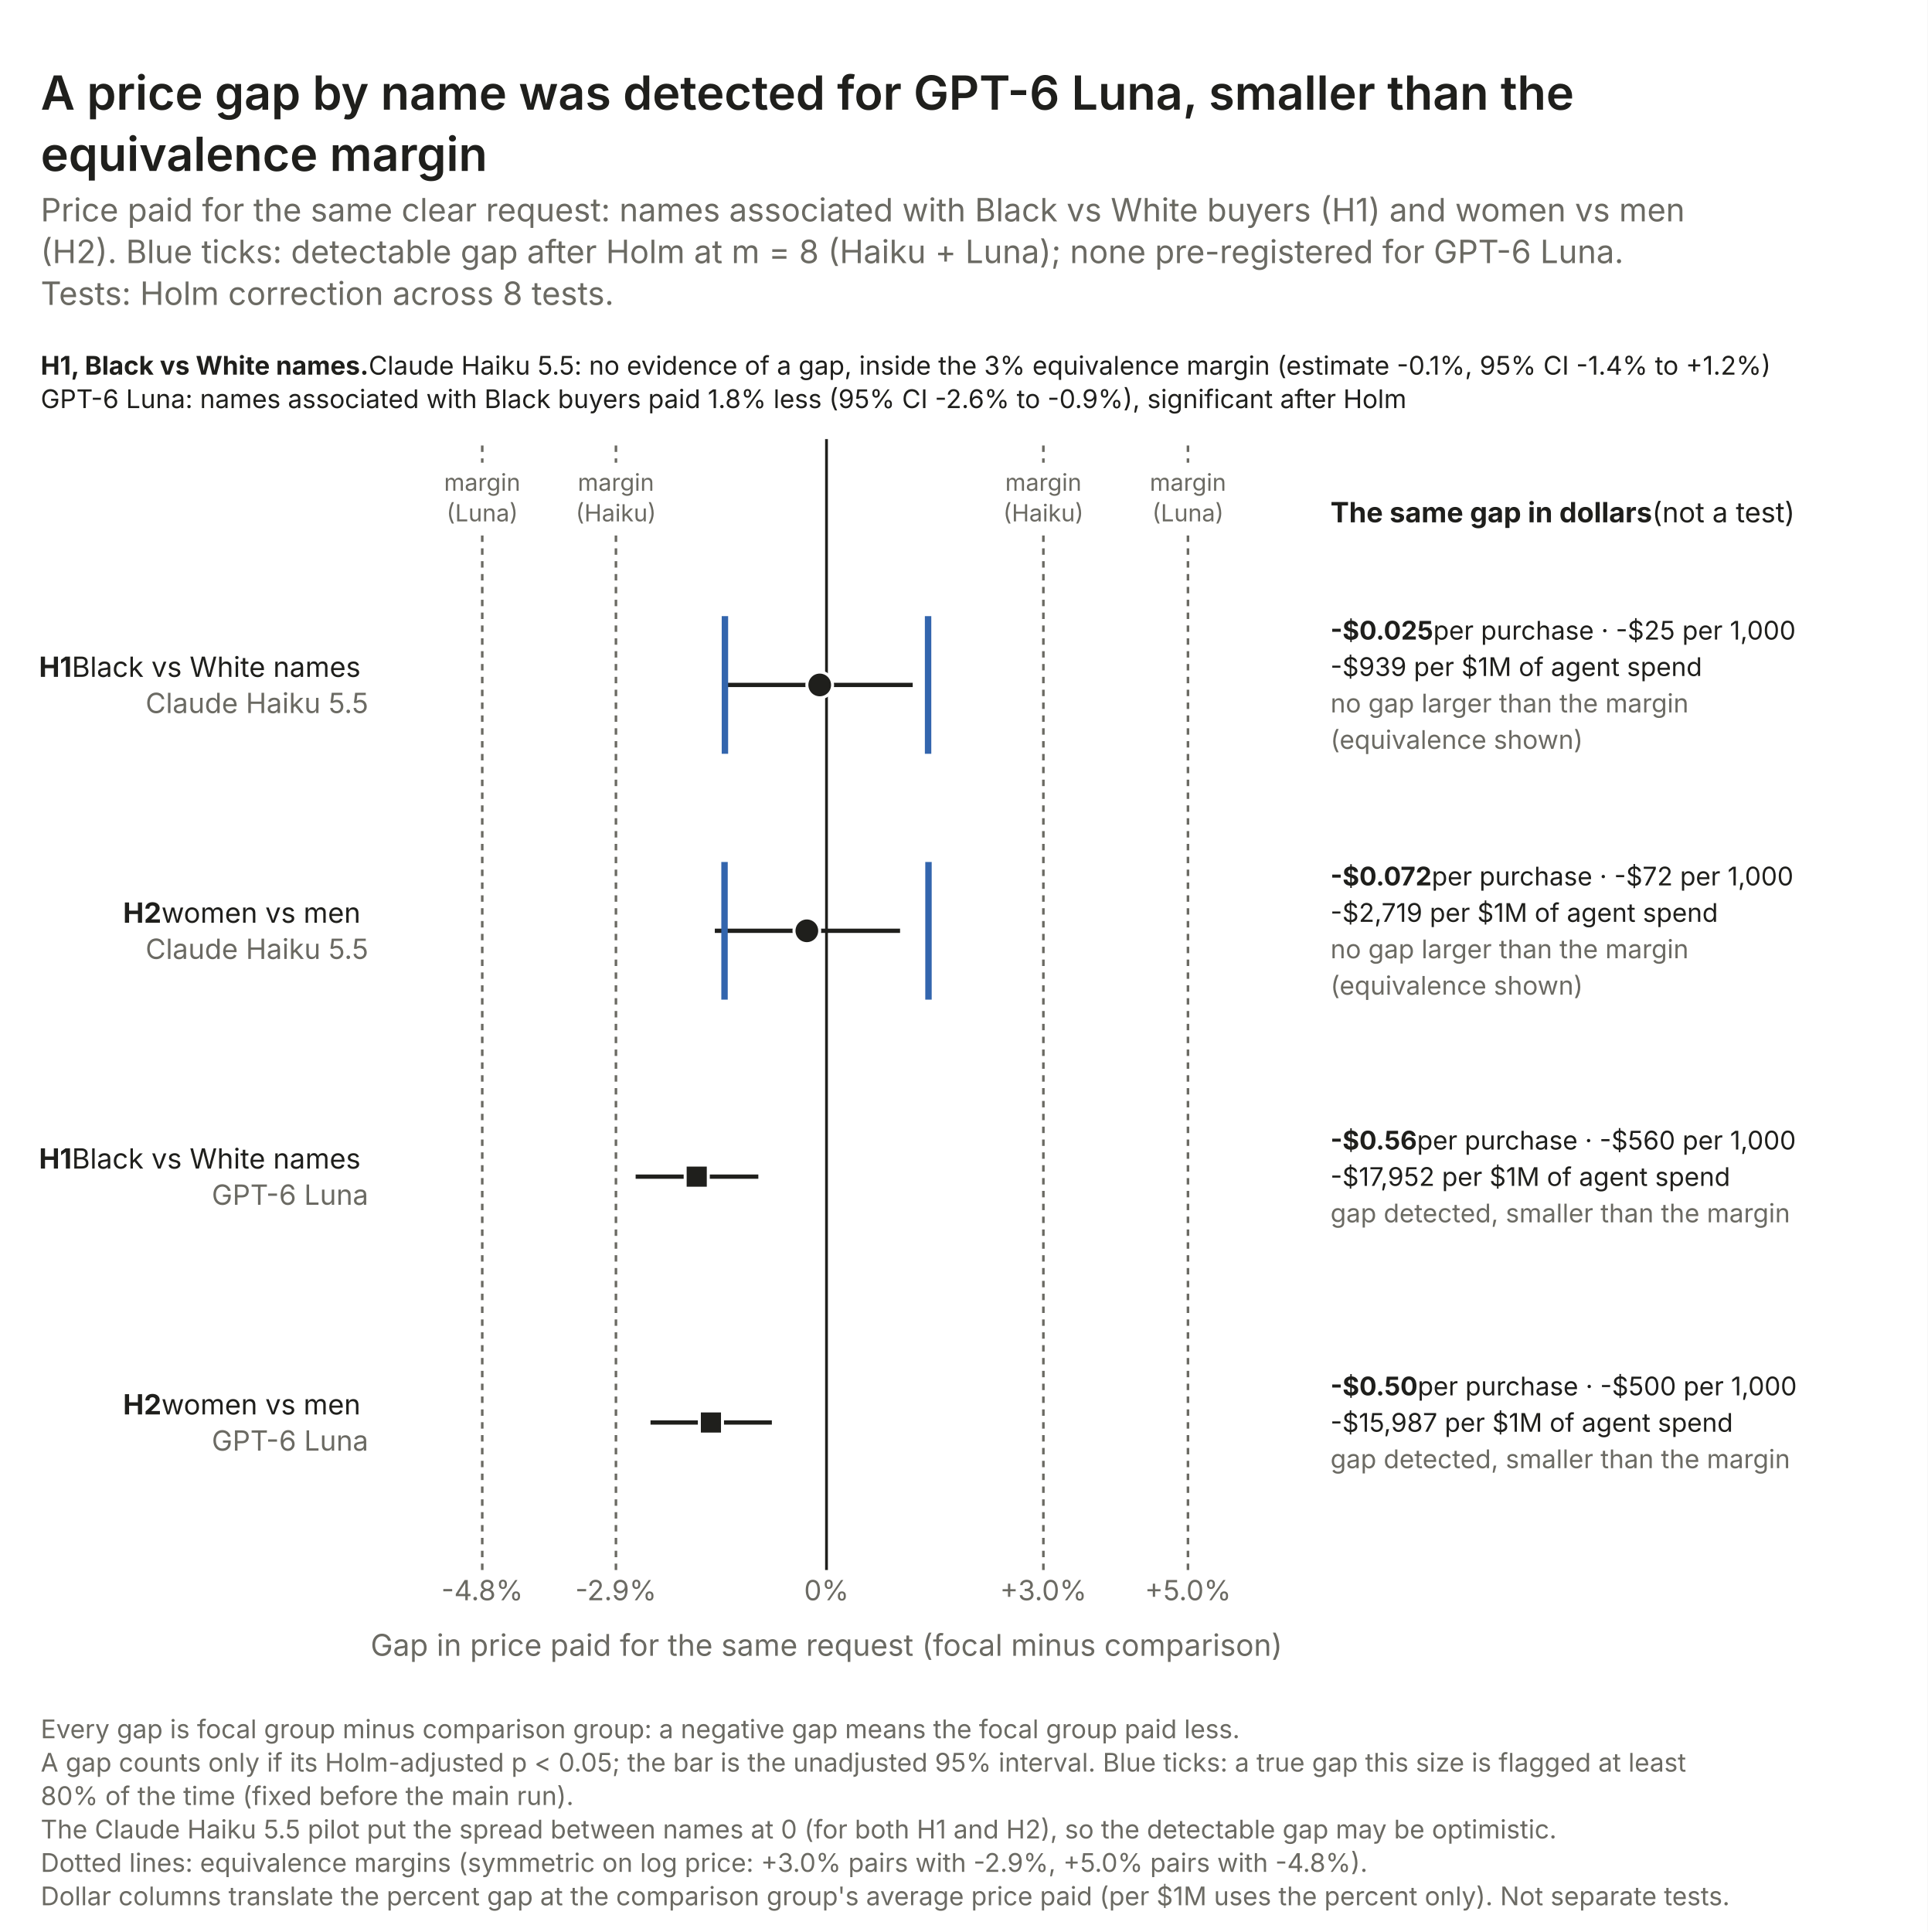
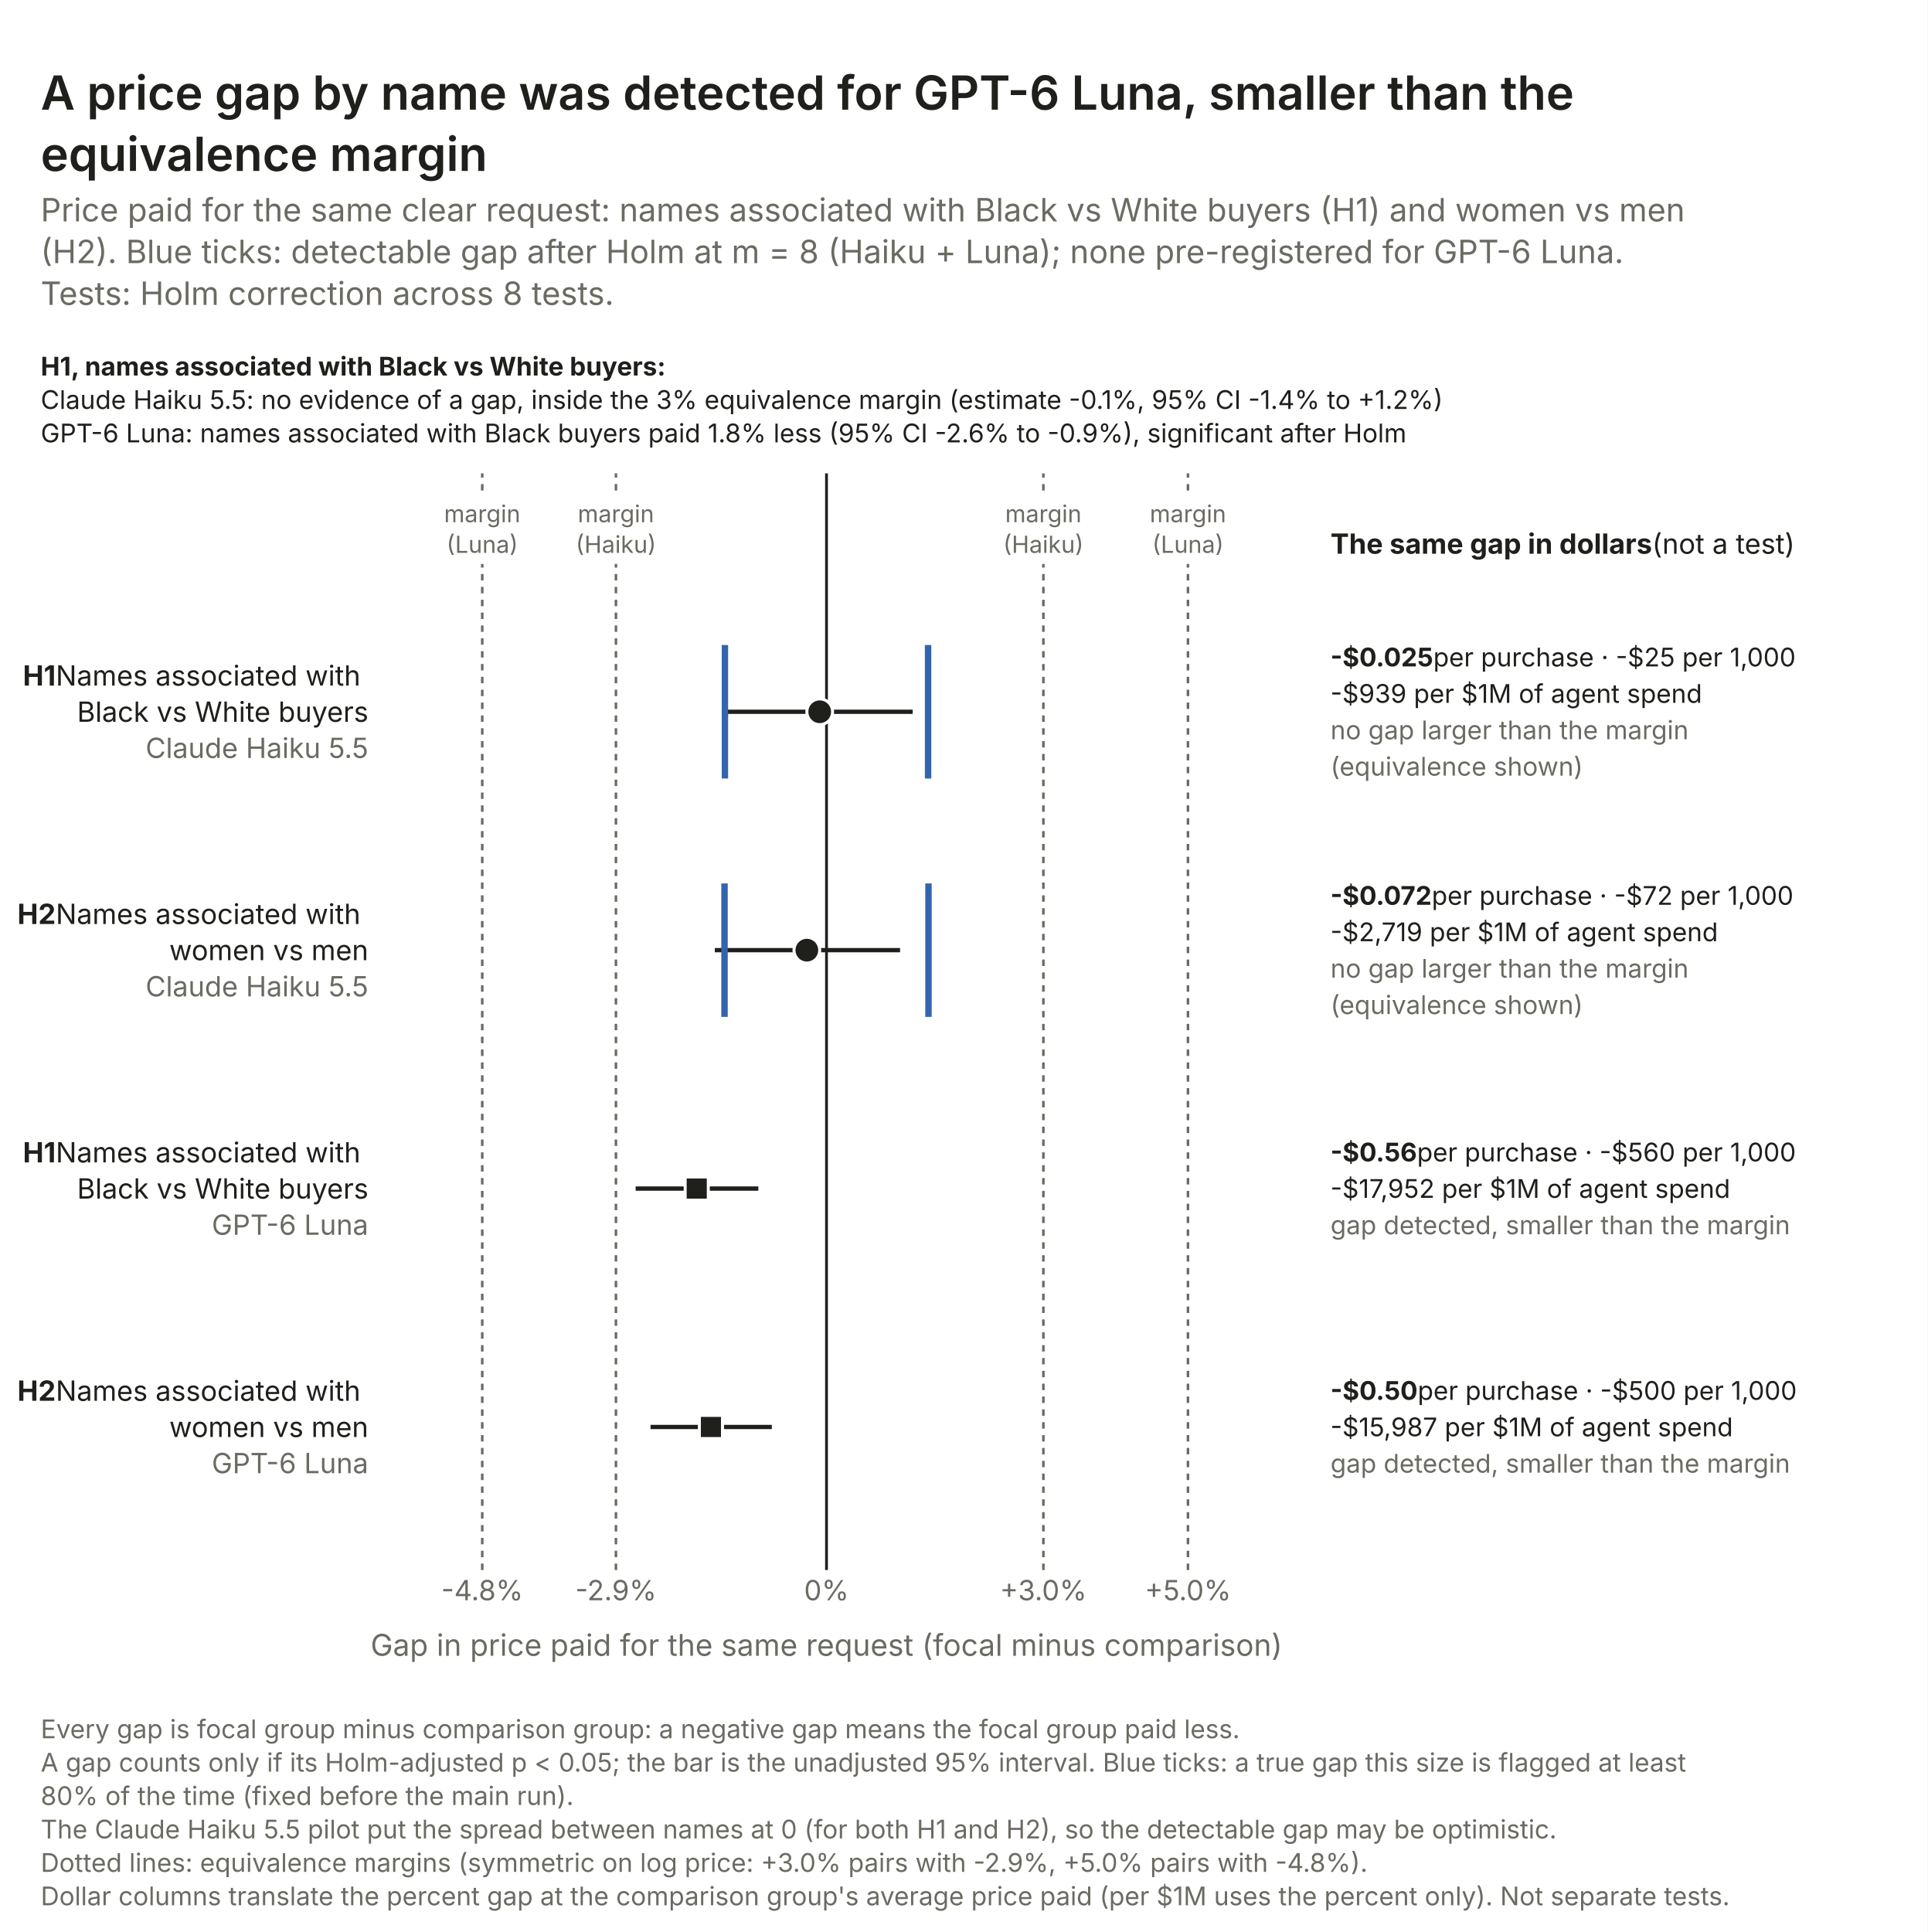
<svg xmlns="http://www.w3.org/2000/svg" xmlns:xlink="http://www.w3.org/1999/xlink" width="648pt" height="649.44pt" viewBox="0 0 648 649.44" version="1.1">
  <defs>
    <style type="text/css">*{stroke-linejoin: round; stroke-linecap: butt}</style>
  </defs>
  <g id="figure_1">
    <g id="patch_1">
      <path d="M 0 649.44  L 648 649.44  L 648 0  L 0 0  z " style="fill: #ffffff" />
    </g>
    <g id="axes_1">
      <g id="line2d_1">
-         <path d="M 207.063 527.76  L 207.063 147.6  " clip-path="url(#p3871f1e21b)" style="fill: none; stroke-dasharray: 2.16,2.16; stroke-dashoffset: 0; stroke: #6b6a63; stroke-width: 0.864" />
+         <path d="M 207.063 527.76  L 207.063 159.12  " clip-path="url(#p7a8bd86f10)" style="fill: none; stroke-dasharray: 2.16,2.16; stroke-dashoffset: 0; stroke: #6b6a63; stroke-width: 0.864" />
      </g>
      <g id="line2d_2">
-         <path d="M 350.757 527.76  L 350.757 147.6  " clip-path="url(#p3871f1e21b)" style="fill: none; stroke-dasharray: 2.16,2.16; stroke-dashoffset: 0; stroke: #6b6a63; stroke-width: 0.864" />
+         <path d="M 350.757 527.76  L 350.757 159.12  " clip-path="url(#p7a8bd86f10)" style="fill: none; stroke-dasharray: 2.16,2.16; stroke-dashoffset: 0; stroke: #6b6a63; stroke-width: 0.864" />
      </g>
      <g id="line2d_3">
-         <path d="M 162.12 527.76  L 162.12 147.6  " clip-path="url(#p3871f1e21b)" style="fill: none; stroke-dasharray: 2.16,2.16; stroke-dashoffset: 0; stroke: #6b6a63; stroke-width: 0.864" />
+         <path d="M 162.12 527.76  L 162.12 159.12  " clip-path="url(#p7a8bd86f10)" style="fill: none; stroke-dasharray: 2.16,2.16; stroke-dashoffset: 0; stroke: #6b6a63; stroke-width: 0.864" />
      </g>
      <g id="line2d_4">
-         <path d="M 399.363 527.76  L 399.363 147.6  " clip-path="url(#p3871f1e21b)" style="fill: none; stroke-dasharray: 2.16,2.16; stroke-dashoffset: 0; stroke: #6b6a63; stroke-width: 0.864" />
+         <path d="M 399.363 527.76  L 399.363 159.12  " clip-path="url(#p7a8bd86f10)" style="fill: none; stroke-dasharray: 2.16,2.16; stroke-dashoffset: 0; stroke: #6b6a63; stroke-width: 0.864" />
      </g>
      <g id="line2d_5">
-         <path d="M 277.848 527.76  L 277.848 147.6  " clip-path="url(#p3871f1e21b)" style="fill: none; stroke: #1f1f1c; stroke-width: 0.936" />
+         <path d="M 277.848 527.76  L 277.848 159.12  " clip-path="url(#p7a8bd86f10)" style="fill: none; stroke: #1f1f1c; stroke-width: 0.936" />
      </g>
      <g id="line2d_6">
-         <path d="M 244.699 230.243  L 306.831 230.243  " clip-path="url(#p3871f1e21b)" style="fill: none; stroke: #1f1f1c; stroke-width: 1.44" />
+         <path d="M 244.699 239.259  L 306.831 239.259  " clip-path="url(#p7a8bd86f10)" style="fill: none; stroke: #1f1f1c; stroke-width: 1.44" />
      </g>
      <g id="line2d_7">
-         <path d="M 240.3 312.887  L 302.578 312.887  " clip-path="url(#p3871f1e21b)" style="fill: none; stroke: #1f1f1c; stroke-width: 1.44" />
+         <path d="M 240.3 319.398  L 302.578 319.398  " clip-path="url(#p7a8bd86f10)" style="fill: none; stroke: #1f1f1c; stroke-width: 1.44" />
      </g>
      <g id="line2d_8">
-         <path d="M 213.685 395.53  L 254.933 395.53  " clip-path="url(#p3871f1e21b)" style="fill: none; stroke: #1f1f1c; stroke-width: 1.44" />
+         <path d="M 213.685 399.537  L 254.933 399.537  " clip-path="url(#p7a8bd86f10)" style="fill: none; stroke: #1f1f1c; stroke-width: 1.44" />
      </g>
      <g id="line2d_9">
-         <path d="M 218.684 478.174  L 259.479 478.174  " clip-path="url(#p3871f1e21b)" style="fill: none; stroke: #1f1f1c; stroke-width: 1.44" />
+         <path d="M 218.684 479.677  L 259.479 479.677  " clip-path="url(#p7a8bd86f10)" style="fill: none; stroke: #1f1f1c; stroke-width: 1.44" />
      </g>
      <g id="line2d_10">
        <defs>
-           <path id="m8c96b7e3f2" d="M 0 4.32  C 1.146 4.32 2.245 3.865 3.055 3.055  C 3.865 2.245 4.32 1.146 4.32 0  C 4.32 -1.146 3.865 -2.245 3.055 -3.055  C 2.245 -3.865 1.146 -4.32 0 -4.32  C -1.146 -4.32 -2.245 -3.865 -3.055 -3.055  C -3.865 -2.245 -4.32 -1.146 -4.32 0  C -4.32 1.146 -3.865 2.245 -3.055 3.055  C -2.245 3.865 -1.146 4.32 0 4.32  z " style="stroke: #ffffff; stroke-width: 1.008" />
+           <path id="m59bcecedb4" d="M 0 4.32  C 1.146 4.32 2.245 3.865 3.055 3.055  C 3.865 2.245 4.32 1.146 4.32 0  C 4.32 -1.146 3.865 -2.245 3.055 -3.055  C 2.245 -3.865 1.146 -4.32 0 -4.32  C -1.146 -4.32 -2.245 -3.865 -3.055 -3.055  C -3.865 -2.245 -4.32 -1.146 -4.32 0  C -4.32 1.146 -3.865 2.245 -3.055 3.055  C -2.245 3.865 -1.146 4.32 0 4.32  z " style="stroke: #ffffff; stroke-width: 1.008" />
        </defs>
-         <g clip-path="url(#p3871f1e21b)">
-           <use xlink:href="#m8c96b7e3f2" x="275.566" y="230.243" style="fill: #1f1f1c; stroke: #ffffff; stroke-width: 1.008" />
+         <g clip-path="url(#p7a8bd86f10)">
+           <use xlink:href="#m59bcecedb4" x="275.566" y="239.259" style="fill: #1f1f1c; stroke: #ffffff; stroke-width: 1.008" />
        </g>
      </g>
      <g id="line2d_11">
-         <g clip-path="url(#p3871f1e21b)">
-           <use xlink:href="#m8c96b7e3f2" x="271.239" y="312.887" style="fill: #1f1f1c; stroke: #ffffff; stroke-width: 1.008" />
+         <g clip-path="url(#p7a8bd86f10)">
+           <use xlink:href="#m59bcecedb4" x="271.239" y="319.398" style="fill: #1f1f1c; stroke: #ffffff; stroke-width: 1.008" />
        </g>
      </g>
      <g id="line2d_12">
        <defs>
-           <path id="m4ebb221bc5" d="M -3.888 3.888  L 3.888 3.888  L 3.888 -3.888  L -3.888 -3.888  z " style="stroke: #ffffff; stroke-width: 1.008; stroke-linejoin: miter" />
+           <path id="m0d4758e16d" d="M -3.888 3.888  L 3.888 3.888  L 3.888 -3.888  L -3.888 -3.888  z " style="stroke: #ffffff; stroke-width: 1.008; stroke-linejoin: miter" />
        </defs>
-         <g clip-path="url(#p3871f1e21b)">
-           <use xlink:href="#m4ebb221bc5" x="234.22" y="395.53" style="fill: #1f1f1c; stroke: #ffffff; stroke-width: 1.008; stroke-linejoin: miter" />
+         <g clip-path="url(#p7a8bd86f10)">
+           <use xlink:href="#m0d4758e16d" x="234.22" y="399.537" style="fill: #1f1f1c; stroke: #ffffff; stroke-width: 1.008; stroke-linejoin: miter" />
        </g>
      </g>
      <g id="line2d_13">
-         <g clip-path="url(#p3871f1e21b)">
-           <use xlink:href="#m4ebb221bc5" x="238.995" y="478.174" style="fill: #1f1f1c; stroke: #ffffff; stroke-width: 1.008; stroke-linejoin: miter" />
+         <g clip-path="url(#p7a8bd86f10)">
+           <use xlink:href="#m0d4758e16d" x="238.995" y="479.677" style="fill: #1f1f1c; stroke: #ffffff; stroke-width: 1.008; stroke-linejoin: miter" />
        </g>
      </g>
      <g id="text_1">
        <text style="font-size: 9.36px; font-family: 'Inter', 'Helvetica Neue', 'Helvetica', 'Arial', 'DejaVu Sans'; text-anchor: start; fill: #6b6a63" x="148.369" y="537.934" transform="rotate(-0 148.3685 537.9336)">-4.8%</text>
      </g>
      <g id="text_2">
        <text style="font-size: 9.36px; font-family: 'Inter', 'Helvetica Neue', 'Helvetica', 'Arial', 'DejaVu Sans'; text-anchor: start; fill: #6b6a63" x="193.4" y="537.934" transform="rotate(-0 193.4 537.9336)">-2.9%</text>
      </g>
      <g id="text_3">
        <text style="font-size: 9.36px; font-family: 'Inter', 'Helvetica Neue', 'Helvetica', 'Arial', 'DejaVu Sans'; text-anchor: start; fill: #6b6a63" x="270.3" y="537.934" transform="rotate(-0 270.3 537.9336)">0%</text>
      </g>
      <g id="text_4">
        <text style="font-size: 9.36px; font-family: 'Inter', 'Helvetica Neue', 'Helvetica', 'Arial', 'DejaVu Sans'; text-anchor: start; fill: #6b6a63" x="336.15" y="537.934" transform="rotate(-0 336.1501 537.9336)">+3.0%</text>
      </g>
      <g id="text_5">
        <text style="font-size: 9.36px; font-family: 'Inter', 'Helvetica Neue', 'Helvetica', 'Arial', 'DejaVu Sans'; text-anchor: start; fill: #6b6a63" x="384.838" y="537.934" transform="rotate(-0 384.8379 537.9336)">+5.0%</text>
      </g>
      <g id="text_6">
        <text style="font-size: 10.08px; font-family: 'Inter', 'Helvetica Neue', 'Helvetica', 'Arial', 'DejaVu Sans'; text-anchor: start; fill: #6b6a63" x="124.582" y="556.589" transform="rotate(-0 124.5816 556.5888)">Gap in price paid for the same request (focal minus comparison)</text>
      </g>
      <g id="text_7">
-         <text style="font-weight: 700; font-size: 9.36px; font-family: 'Inter', 'Helvetica Neue', 'Helvetica', 'Arial', 'DejaVu Sans'; text-anchor: start; fill: #1f1f1c" x="13.116" y="227.529" transform="rotate(-0 13.11559 227.5291)">H1</text>
+         <text style="font-weight: 700; font-size: 9.36px; font-family: 'Inter', 'Helvetica Neue', 'Helvetica', 'Arial', 'DejaVu Sans'; text-anchor: start; fill: #1f1f1c" x="7.707" y="230.461" transform="rotate(-0 7.707263 230.4607)">H1</text>
      </g>
      <g id="text_8">
-         <text style="font-size: 9.36px; font-family: 'Inter', 'Helvetica Neue', 'Helvetica', 'Arial', 'DejaVu Sans'; text-anchor: start; fill: #1f1f1c" x="24.143" y="227.529" transform="rotate(-0 24.14284 227.5291)"> Black vs White names</text>
+         <text style="font-size: 9.36px; font-family: 'Inter', 'Helvetica Neue', 'Helvetica', 'Arial', 'DejaVu Sans'; text-anchor: start; fill: #1f1f1c" x="18.735" y="230.461" transform="rotate(-0 18.73451 230.4607)"> Names associated with</text>
      </g>
      <g id="text_9">
-         <text style="font-size: 9.36px; font-family: 'Inter', 'Helvetica Neue', 'Helvetica', 'Arial', 'DejaVu Sans'; text-anchor: start; fill: #6b6a63" x="48.923" y="239.697" transform="rotate(-0 48.92344 239.6971)">Claude Haiku 5.5</text>
+         <text style="font-size: 9.36px; font-family: 'Inter', 'Helvetica Neue', 'Helvetica', 'Arial', 'DejaVu Sans'; text-anchor: start; fill: #1f1f1c" x="25.893" y="242.629" transform="rotate(-0 25.89345 242.6287)">Black vs White buyers</text>
      </g>
      <g id="text_10">
-         <text style="font-weight: 700; font-size: 9.36px; font-family: 'Inter', 'Helvetica Neue', 'Helvetica', 'Arial', 'DejaVu Sans'; text-anchor: start; fill: #1f1f1c" x="41.38" y="310.173" transform="rotate(-0 41.37986 310.1726)">H2</text>
+         <text style="font-size: 9.36px; font-family: 'Inter', 'Helvetica Neue', 'Helvetica', 'Arial', 'DejaVu Sans'; text-anchor: start; fill: #6b6a63" x="48.923" y="254.797" transform="rotate(-0 48.92344 254.7967)">Claude Haiku 5.5</text>
      </g>
      <g id="text_11">
-         <text style="font-size: 9.36px; font-family: 'Inter', 'Helvetica Neue', 'Helvetica', 'Arial', 'DejaVu Sans'; text-anchor: start; fill: #1f1f1c" x="54.267" y="310.173" transform="rotate(-0 54.26741 310.1726)"> women vs men</text>
+         <text style="font-weight: 700; font-size: 9.36px; font-family: 'Inter', 'Helvetica Neue', 'Helvetica', 'Arial', 'DejaVu Sans'; text-anchor: start; fill: #1f1f1c" x="5.847" y="310.6" transform="rotate(-0 5.846963 310.5999)">H2</text>
      </g>
      <g id="text_12">
-         <text style="font-size: 9.36px; font-family: 'Inter', 'Helvetica Neue', 'Helvetica', 'Arial', 'DejaVu Sans'; text-anchor: start; fill: #6b6a63" x="48.923" y="322.341" transform="rotate(-0 48.92344 322.3406)">Claude Haiku 5.5</text>
+         <text style="font-size: 9.36px; font-family: 'Inter', 'Helvetica Neue', 'Helvetica', 'Arial', 'DejaVu Sans'; text-anchor: start; fill: #1f1f1c" x="18.735" y="310.6" transform="rotate(-0 18.73451 310.5999)"> Names associated with</text>
      </g>
      <g id="text_13">
-         <text style="font-weight: 700; font-size: 9.36px; font-family: 'Inter', 'Helvetica Neue', 'Helvetica', 'Arial', 'DejaVu Sans'; text-anchor: start; fill: #1f1f1c" x="13.116" y="392.816" transform="rotate(-0 13.11559 392.816)">H1</text>
+         <text style="font-size: 9.36px; font-family: 'Inter', 'Helvetica Neue', 'Helvetica', 'Arial', 'DejaVu Sans'; text-anchor: start; fill: #1f1f1c" x="56.9" y="322.768" transform="rotate(-0 56.89991 322.7679)">women vs men</text>
      </g>
      <g id="text_14">
-         <text style="font-size: 9.36px; font-family: 'Inter', 'Helvetica Neue', 'Helvetica', 'Arial', 'DejaVu Sans'; text-anchor: start; fill: #1f1f1c" x="24.143" y="392.816" transform="rotate(-0 24.14284 392.816)"> Black vs White names</text>
+         <text style="font-size: 9.36px; font-family: 'Inter', 'Helvetica Neue', 'Helvetica', 'Arial', 'DejaVu Sans'; text-anchor: start; fill: #6b6a63" x="48.923" y="334.936" transform="rotate(-0 48.92344 334.9359)">Claude Haiku 5.5</text>
      </g>
      <g id="text_15">
-         <text style="font-size: 9.36px; font-family: 'Inter', 'Helvetica Neue', 'Helvetica', 'Arial', 'DejaVu Sans'; text-anchor: start; fill: #6b6a63" x="71.171" y="404.984" transform="rotate(-0 71.17099 404.984)">GPT-6 Luna</text>
+         <text style="font-weight: 700; font-size: 9.36px; font-family: 'Inter', 'Helvetica Neue', 'Helvetica', 'Arial', 'DejaVu Sans'; text-anchor: start; fill: #1f1f1c" x="7.707" y="390.739" transform="rotate(-0 7.707263 390.739)">H1</text>
      </g>
      <g id="text_16">
-         <text style="font-weight: 700; font-size: 9.36px; font-family: 'Inter', 'Helvetica Neue', 'Helvetica', 'Arial', 'DejaVu Sans'; text-anchor: start; fill: #1f1f1c" x="41.38" y="475.46" transform="rotate(-0 41.37986 475.4595)">H2</text>
+         <text style="font-size: 9.36px; font-family: 'Inter', 'Helvetica Neue', 'Helvetica', 'Arial', 'DejaVu Sans'; text-anchor: start; fill: #1f1f1c" x="18.735" y="390.739" transform="rotate(-0 18.73451 390.739)"> Names associated with</text>
      </g>
      <g id="text_17">
-         <text style="font-size: 9.36px; font-family: 'Inter', 'Helvetica Neue', 'Helvetica', 'Arial', 'DejaVu Sans'; text-anchor: start; fill: #1f1f1c" x="54.267" y="475.46" transform="rotate(-0 54.26741 475.4595)"> women vs men</text>
+         <text style="font-size: 9.36px; font-family: 'Inter', 'Helvetica Neue', 'Helvetica', 'Arial', 'DejaVu Sans'; text-anchor: start; fill: #1f1f1c" x="25.893" y="402.907" transform="rotate(-0 25.89345 402.907)">Black vs White buyers</text>
      </g>
      <g id="text_18">
-         <text style="font-size: 9.36px; font-family: 'Inter', 'Helvetica Neue', 'Helvetica', 'Arial', 'DejaVu Sans'; text-anchor: start; fill: #6b6a63" x="71.171" y="487.628" transform="rotate(-0 71.17099 487.6275)">GPT-6 Luna</text>
+         <text style="font-size: 9.36px; font-family: 'Inter', 'Helvetica Neue', 'Helvetica', 'Arial', 'DejaVu Sans'; text-anchor: start; fill: #6b6a63" x="71.171" y="415.075" transform="rotate(-0 71.17099 415.075)">GPT-6 Luna</text>
+       </g>
+       <g id="text_19">
+         <text style="font-weight: 700; font-size: 9.36px; font-family: 'Inter', 'Helvetica Neue', 'Helvetica', 'Arial', 'DejaVu Sans'; text-anchor: start; fill: #1f1f1c" x="5.847" y="470.878" transform="rotate(-0 5.846963 470.8781)">H2</text>
+       </g>
+       <g id="text_20">
+         <text style="font-size: 9.36px; font-family: 'Inter', 'Helvetica Neue', 'Helvetica', 'Arial', 'DejaVu Sans'; text-anchor: start; fill: #1f1f1c" x="18.735" y="470.878" transform="rotate(-0 18.73451 470.8781)"> Names associated with</text>
+       </g>
+       <g id="text_21">
+         <text style="font-size: 9.36px; font-family: 'Inter', 'Helvetica Neue', 'Helvetica', 'Arial', 'DejaVu Sans'; text-anchor: start; fill: #1f1f1c" x="56.9" y="483.046" transform="rotate(-0 56.89991 483.0461)">women vs men</text>
+       </g>
+       <g id="text_22">
+         <text style="font-size: 9.36px; font-family: 'Inter', 'Helvetica Neue', 'Helvetica', 'Arial', 'DejaVu Sans'; text-anchor: start; fill: #6b6a63" x="71.171" y="495.214" transform="rotate(-0 71.17099 495.2141)">GPT-6 Luna</text>
      </g>
      <g id="line2d_14">
-         <path d="M 243.701 207.103  L 243.701 253.384  " clip-path="url(#p3871f1e21b)" style="fill: none; stroke: #3365ad; stroke-width: 2.16" />
+         <path d="M 243.701 216.82  L 243.701 261.698  " clip-path="url(#p7a8bd86f10)" style="fill: none; stroke: #3365ad; stroke-width: 2.16" />
      </g>
      <g id="line2d_15">
-         <path d="M 311.995 207.103  L 311.995 253.384  " clip-path="url(#p3871f1e21b)" style="fill: none; stroke: #3365ad; stroke-width: 2.16" />
+         <path d="M 311.995 216.82  L 311.995 261.698  " clip-path="url(#p7a8bd86f10)" style="fill: none; stroke: #3365ad; stroke-width: 2.16" />
      </g>
      <g id="line2d_16">
-         <path d="M 243.566 289.747  L 243.566 336.027  " clip-path="url(#p3871f1e21b)" style="fill: none; stroke: #3365ad; stroke-width: 2.16" />
+         <path d="M 243.566 296.959  L 243.566 341.837  " clip-path="url(#p7a8bd86f10)" style="fill: none; stroke: #3365ad; stroke-width: 2.16" />
      </g>
      <g id="line2d_17">
-         <path d="M 312.13 289.747  L 312.13 336.027  " clip-path="url(#p3871f1e21b)" style="fill: none; stroke: #3365ad; stroke-width: 2.16" />
+         <path d="M 312.13 296.959  L 312.13 341.837  " clip-path="url(#p7a8bd86f10)" style="fill: none; stroke: #3365ad; stroke-width: 2.16" />
      </g>
      <g id="patch_2">
-         <path d="M 192.094 179.005  L 222.032 179.005  L 222.032 155.533  L 192.094 155.533  z " clip-path="url(#p3871f1e21b)" style="fill: #ffffff" />
+         <path d="M 192.094 189.573  L 222.032 189.573  L 222.032 166.101  L 192.094 166.101  z " clip-path="url(#p7a8bd86f10)" style="fill: #ffffff" />
      </g>
      <g id="patch_3">
-         <path d="M 335.788 179.005  L 365.726 179.005  L 365.726 155.533  L 335.788 155.533  z " clip-path="url(#p3871f1e21b)" style="fill: #ffffff" />
+         <path d="M 335.788 189.573  L 365.726 189.573  L 365.726 166.101  L 335.788 166.101  z " clip-path="url(#p7a8bd86f10)" style="fill: #ffffff" />
      </g>
      <g id="patch_4">
-         <path d="M 147.835 179.005  L 176.404 179.005  L 176.404 155.533  L 147.835 155.533  z " clip-path="url(#p3871f1e21b)" style="fill: #ffffff" />
+         <path d="M 147.835 189.573  L 176.404 189.573  L 176.404 166.101  L 147.835 166.101  z " clip-path="url(#p7a8bd86f10)" style="fill: #ffffff" />
      </g>
      <g id="patch_5">
-         <path d="M 385.078 179.005  L 413.647 179.005  L 413.647 155.533  L 385.078 155.533  z " clip-path="url(#p3871f1e21b)" style="fill: #ffffff" />
-       </g>
-       <g id="text_19">
-         <text style="font-size: 7.92px; font-family: 'Inter', 'Helvetica Neue', 'Helvetica', 'Arial', 'DejaVu Sans'; text-anchor: start; fill: #6b6a63" x="194.218" y="164.972" transform="rotate(-0 194.2181 164.9717)">margin</text>
-       </g>
-       <g id="text_20">
-         <text style="font-size: 7.92px; font-family: 'Inter', 'Helvetica Neue', 'Helvetica', 'Arial', 'DejaVu Sans'; text-anchor: start; fill: #6b6a63" x="193.534" y="175.268" transform="rotate(-0 193.5337 175.2677)">(Haiku)</text>
-       </g>
-       <g id="text_21">
-         <text style="font-size: 7.92px; font-family: 'Inter', 'Helvetica Neue', 'Helvetica', 'Arial', 'DejaVu Sans'; text-anchor: start; fill: #6b6a63" x="337.912" y="164.972" transform="rotate(-0 337.9122 164.9717)">margin</text>
-       </g>
-       <g id="text_22">
-         <text style="font-size: 7.92px; font-family: 'Inter', 'Helvetica Neue', 'Helvetica', 'Arial', 'DejaVu Sans'; text-anchor: start; fill: #6b6a63" x="337.228" y="175.268" transform="rotate(-0 337.2279 175.2677)">(Haiku)</text>
+         <path d="M 385.078 189.573  L 413.647 189.573  L 413.647 166.101  L 385.078 166.101  z " clip-path="url(#p7a8bd86f10)" style="fill: #ffffff" />
      </g>
      <g id="text_23">
-         <text style="font-size: 7.92px; font-family: 'Inter', 'Helvetica Neue', 'Helvetica', 'Arial', 'DejaVu Sans'; text-anchor: start; fill: #6b6a63" x="149.275" y="164.972" transform="rotate(-0 149.275 164.9717)">margin</text>
+         <text style="font-size: 7.92px; font-family: 'Inter', 'Helvetica Neue', 'Helvetica', 'Arial', 'DejaVu Sans'; text-anchor: start; fill: #6b6a63" x="194.218" y="175.54" transform="rotate(-0 194.2181 175.5401)">margin</text>
      </g>
      <g id="text_24">
-         <text style="font-size: 7.92px; font-family: 'Inter', 'Helvetica Neue', 'Helvetica', 'Arial', 'DejaVu Sans'; text-anchor: start; fill: #6b6a63" x="150.087" y="175.268" transform="rotate(-0 150.0874 175.2677)">(Luna)</text>
+         <text style="font-size: 7.92px; font-family: 'Inter', 'Helvetica Neue', 'Helvetica', 'Arial', 'DejaVu Sans'; text-anchor: start; fill: #6b6a63" x="193.534" y="185.836" transform="rotate(-0 193.5337 185.8361)">(Haiku)</text>
      </g>
      <g id="text_25">
-         <text style="font-size: 7.92px; font-family: 'Inter', 'Helvetica Neue', 'Helvetica', 'Arial', 'DejaVu Sans'; text-anchor: start; fill: #6b6a63" x="386.518" y="164.972" transform="rotate(-0 386.5181 164.9717)">margin</text>
+         <text style="font-size: 7.92px; font-family: 'Inter', 'Helvetica Neue', 'Helvetica', 'Arial', 'DejaVu Sans'; text-anchor: start; fill: #6b6a63" x="337.912" y="175.54" transform="rotate(-0 337.9122 175.5401)">margin</text>
      </g>
      <g id="text_26">
-         <text style="font-size: 7.92px; font-family: 'Inter', 'Helvetica Neue', 'Helvetica', 'Arial', 'DejaVu Sans'; text-anchor: start; fill: #6b6a63" x="387.331" y="175.268" transform="rotate(-0 387.3305 175.2677)">(Luna)</text>
+         <text style="font-size: 7.92px; font-family: 'Inter', 'Helvetica Neue', 'Helvetica', 'Arial', 'DejaVu Sans'; text-anchor: start; fill: #6b6a63" x="337.228" y="185.836" transform="rotate(-0 337.2279 185.8361)">(Haiku)</text>
      </g>
      <g id="text_27">
-         <text style="font-weight: 700; font-size: 8.64px; font-family: 'Inter', 'Helvetica Neue', 'Helvetica', 'Arial', 'DejaVu Sans'; text-anchor: start; fill: #1f1f1c" x="447.264" y="214.994" transform="rotate(-0 447.264 214.9939)">-$0.025</text>
+         <text style="font-size: 7.92px; font-family: 'Inter', 'Helvetica Neue', 'Helvetica', 'Arial', 'DejaVu Sans'; text-anchor: start; fill: #6b6a63" x="149.275" y="175.54" transform="rotate(-0 149.275 175.5401)">margin</text>
      </g>
      <g id="text_28">
-         <text style="font-size: 8.64px; font-family: 'Inter', 'Helvetica Neue', 'Helvetica', 'Arial', 'DejaVu Sans'; text-anchor: start; fill: #1f1f1c" x="481.815" y="214.994" transform="rotate(-0 481.8145 214.9939)"> per purchase · -$25 per 1,000</text>
+         <text style="font-size: 7.92px; font-family: 'Inter', 'Helvetica Neue', 'Helvetica', 'Arial', 'DejaVu Sans'; text-anchor: start; fill: #6b6a63" x="150.087" y="185.836" transform="rotate(-0 150.0874 185.8361)">(Luna)</text>
      </g>
      <g id="text_29">
-         <text style="font-size: 8.64px; font-family: 'Inter', 'Helvetica Neue', 'Helvetica', 'Arial', 'DejaVu Sans'; text-anchor: start; fill: #1f1f1c" x="447.264" y="227.234" transform="rotate(-0 447.264 227.2339)">-$939 per $1M of agent spend</text>
+         <text style="font-size: 7.92px; font-family: 'Inter', 'Helvetica Neue', 'Helvetica', 'Arial', 'DejaVu Sans'; text-anchor: start; fill: #6b6a63" x="386.518" y="175.54" transform="rotate(-0 386.5181 175.5401)">margin</text>
      </g>
      <g id="text_30">
-         <text style="font-size: 8.64px; font-family: 'Inter', 'Helvetica Neue', 'Helvetica', 'Arial', 'DejaVu Sans'; text-anchor: start; fill: #6b6a63" x="447.264" y="239.474" transform="rotate(-0 447.264 239.4739)">no gap larger than the margin</text>
+         <text style="font-size: 7.92px; font-family: 'Inter', 'Helvetica Neue', 'Helvetica', 'Arial', 'DejaVu Sans'; text-anchor: start; fill: #6b6a63" x="387.331" y="185.836" transform="rotate(-0 387.3305 185.8361)">(Luna)</text>
      </g>
      <g id="text_31">
-         <text style="font-size: 8.64px; font-family: 'Inter', 'Helvetica Neue', 'Helvetica', 'Arial', 'DejaVu Sans'; text-anchor: start; fill: #6b6a63" x="447.264" y="251.714" transform="rotate(-0 447.264 251.7139)">(equivalence shown)</text>
+         <text style="font-weight: 700; font-size: 8.64px; font-family: 'Inter', 'Helvetica Neue', 'Helvetica', 'Arial', 'DejaVu Sans'; text-anchor: start; fill: #1f1f1c" x="447.264" y="224.01" transform="rotate(-0 447.264 224.0095)">-$0.025</text>
      </g>
      <g id="text_32">
-         <text style="font-weight: 700; font-size: 8.64px; font-family: 'Inter', 'Helvetica Neue', 'Helvetica', 'Arial', 'DejaVu Sans'; text-anchor: start; fill: #1f1f1c" x="447.264" y="297.637" transform="rotate(-0 447.264 297.6374)">-$0.072</text>
+         <text style="font-size: 8.64px; font-family: 'Inter', 'Helvetica Neue', 'Helvetica', 'Arial', 'DejaVu Sans'; text-anchor: start; fill: #1f1f1c" x="481.815" y="224.01" transform="rotate(-0 481.8145 224.0095)"> per purchase · -$25 per 1,000</text>
      </g>
      <g id="text_33">
-         <text style="font-size: 8.64px; font-family: 'Inter', 'Helvetica Neue', 'Helvetica', 'Arial', 'DejaVu Sans'; text-anchor: start; fill: #1f1f1c" x="481.296" y="297.637" transform="rotate(-0 481.2962 297.6374)"> per purchase · -$72 per 1,000</text>
+         <text style="font-size: 8.64px; font-family: 'Inter', 'Helvetica Neue', 'Helvetica', 'Arial', 'DejaVu Sans'; text-anchor: start; fill: #1f1f1c" x="447.264" y="236.25" transform="rotate(-0 447.264 236.2495)">-$939 per $1M of agent spend</text>
      </g>
      <g id="text_34">
-         <text style="font-size: 8.64px; font-family: 'Inter', 'Helvetica Neue', 'Helvetica', 'Arial', 'DejaVu Sans'; text-anchor: start; fill: #1f1f1c" x="447.264" y="309.877" transform="rotate(-0 447.264 309.8774)">-$2,719 per $1M of agent spend</text>
+         <text style="font-size: 8.64px; font-family: 'Inter', 'Helvetica Neue', 'Helvetica', 'Arial', 'DejaVu Sans'; text-anchor: start; fill: #6b6a63" x="447.264" y="248.49" transform="rotate(-0 447.264 248.4895)">no gap larger than the margin</text>
      </g>
      <g id="text_35">
-         <text style="font-size: 8.64px; font-family: 'Inter', 'Helvetica Neue', 'Helvetica', 'Arial', 'DejaVu Sans'; text-anchor: start; fill: #6b6a63" x="447.264" y="322.117" transform="rotate(-0 447.264 322.1174)">no gap larger than the margin</text>
+         <text style="font-size: 8.64px; font-family: 'Inter', 'Helvetica Neue', 'Helvetica', 'Arial', 'DejaVu Sans'; text-anchor: start; fill: #6b6a63" x="447.264" y="260.73" transform="rotate(-0 447.264 260.7295)">(equivalence shown)</text>
      </g>
      <g id="text_36">
-         <text style="font-size: 8.64px; font-family: 'Inter', 'Helvetica Neue', 'Helvetica', 'Arial', 'DejaVu Sans'; text-anchor: start; fill: #6b6a63" x="447.264" y="334.357" transform="rotate(-0 447.264 334.3574)">(equivalence shown)</text>
+         <text style="font-weight: 700; font-size: 8.64px; font-family: 'Inter', 'Helvetica Neue', 'Helvetica', 'Arial', 'DejaVu Sans'; text-anchor: start; fill: #1f1f1c" x="447.264" y="304.149" transform="rotate(-0 447.264 304.1487)">-$0.072</text>
      </g>
      <g id="text_37">
-         <text style="font-weight: 700; font-size: 8.64px; font-family: 'Inter', 'Helvetica Neue', 'Helvetica', 'Arial', 'DejaVu Sans'; text-anchor: start; fill: #1f1f1c" x="447.264" y="386.401" transform="rotate(-0 447.264 386.4008)">-$0.56</text>
+         <text style="font-size: 8.64px; font-family: 'Inter', 'Helvetica Neue', 'Helvetica', 'Arial', 'DejaVu Sans'; text-anchor: start; fill: #1f1f1c" x="481.296" y="304.149" transform="rotate(-0 481.2962 304.1487)"> per purchase · -$72 per 1,000</text>
      </g>
      <g id="text_38">
-         <text style="font-size: 8.64px; font-family: 'Inter', 'Helvetica Neue', 'Helvetica', 'Arial', 'DejaVu Sans'; text-anchor: start; fill: #1f1f1c" x="476.354" y="386.401" transform="rotate(-0 476.3538 386.4008)"> per purchase · -$560 per 1,000</text>
+         <text style="font-size: 8.64px; font-family: 'Inter', 'Helvetica Neue', 'Helvetica', 'Arial', 'DejaVu Sans'; text-anchor: start; fill: #1f1f1c" x="447.264" y="316.389" transform="rotate(-0 447.264 316.3887)">-$2,719 per $1M of agent spend</text>
      </g>
      <g id="text_39">
-         <text style="font-size: 8.64px; font-family: 'Inter', 'Helvetica Neue', 'Helvetica', 'Arial', 'DejaVu Sans'; text-anchor: start; fill: #1f1f1c" x="447.264" y="398.641" transform="rotate(-0 447.264 398.6408)">-$17,952 per $1M of agent spend</text>
+         <text style="font-size: 8.64px; font-family: 'Inter', 'Helvetica Neue', 'Helvetica', 'Arial', 'DejaVu Sans'; text-anchor: start; fill: #6b6a63" x="447.264" y="328.629" transform="rotate(-0 447.264 328.6287)">no gap larger than the margin</text>
      </g>
      <g id="text_40">
-         <text style="font-size: 8.64px; font-family: 'Inter', 'Helvetica Neue', 'Helvetica', 'Arial', 'DejaVu Sans'; text-anchor: start; fill: #6b6a63" x="447.264" y="410.881" transform="rotate(-0 447.264 410.8808)">gap detected, smaller than the margin</text>
+         <text style="font-size: 8.64px; font-family: 'Inter', 'Helvetica Neue', 'Helvetica', 'Arial', 'DejaVu Sans'; text-anchor: start; fill: #6b6a63" x="447.264" y="340.869" transform="rotate(-0 447.264 340.8687)">(equivalence shown)</text>
      </g>
      <g id="text_41">
-         <text style="font-weight: 700; font-size: 8.64px; font-family: 'Inter', 'Helvetica Neue', 'Helvetica', 'Arial', 'DejaVu Sans'; text-anchor: start; fill: #1f1f1c" x="447.264" y="469.044" transform="rotate(-0 447.264 469.0443)">-$0.50</text>
+         <text style="font-weight: 700; font-size: 8.64px; font-family: 'Inter', 'Helvetica Neue', 'Helvetica', 'Arial', 'DejaVu Sans'; text-anchor: start; fill: #1f1f1c" x="447.264" y="390.408" transform="rotate(-0 447.264 390.4078)">-$0.56</text>
      </g>
      <g id="text_42">
-         <text style="font-size: 8.64px; font-family: 'Inter', 'Helvetica Neue', 'Helvetica', 'Arial', 'DejaVu Sans'; text-anchor: start; fill: #1f1f1c" x="476.57" y="469.044" transform="rotate(-0 476.5698 469.0443)"> per purchase · -$500 per 1,000</text>
+         <text style="font-size: 8.64px; font-family: 'Inter', 'Helvetica Neue', 'Helvetica', 'Arial', 'DejaVu Sans'; text-anchor: start; fill: #1f1f1c" x="476.354" y="390.408" transform="rotate(-0 476.3538 390.4078)"> per purchase · -$560 per 1,000</text>
      </g>
      <g id="text_43">
-         <text style="font-size: 8.64px; font-family: 'Inter', 'Helvetica Neue', 'Helvetica', 'Arial', 'DejaVu Sans'; text-anchor: start; fill: #1f1f1c" x="447.264" y="481.284" transform="rotate(-0 447.264 481.2843)">-$15,987 per $1M of agent spend</text>
+         <text style="font-size: 8.64px; font-family: 'Inter', 'Helvetica Neue', 'Helvetica', 'Arial', 'DejaVu Sans'; text-anchor: start; fill: #1f1f1c" x="447.264" y="402.648" transform="rotate(-0 447.264 402.6478)">-$17,952 per $1M of agent spend</text>
      </g>
      <g id="text_44">
-         <text style="font-size: 8.64px; font-family: 'Inter', 'Helvetica Neue', 'Helvetica', 'Arial', 'DejaVu Sans'; text-anchor: start; fill: #6b6a63" x="447.264" y="493.524" transform="rotate(-0 447.264 493.5243)">gap detected, smaller than the margin</text>
+         <text style="font-size: 8.64px; font-family: 'Inter', 'Helvetica Neue', 'Helvetica', 'Arial', 'DejaVu Sans'; text-anchor: start; fill: #6b6a63" x="447.264" y="414.888" transform="rotate(-0 447.264 414.8878)">gap detected, smaller than the margin</text>
      </g>
      <g id="text_45">
-         <text style="font-weight: 700; font-size: 9.36px; font-family: 'Inter', 'Helvetica Neue', 'Helvetica', 'Arial', 'DejaVu Sans'; text-anchor: start; fill: #1f1f1c" x="447.264" y="175.57" transform="rotate(-0 447.264 175.5701)">The same gap in dollars</text>
+         <text style="font-weight: 700; font-size: 8.64px; font-family: 'Inter', 'Helvetica Neue', 'Helvetica', 'Arial', 'DejaVu Sans'; text-anchor: start; fill: #1f1f1c" x="447.264" y="470.547" transform="rotate(-0 447.264 470.5469)">-$0.50</text>
      </g>
      <g id="text_46">
-         <text style="font-size: 9.36px; font-family: 'Inter', 'Helvetica Neue', 'Helvetica', 'Arial', 'DejaVu Sans'; text-anchor: start; fill: #1f1f1c" x="555.39" y="175.57" transform="rotate(-0 555.3895 175.5701)"> (not a test)</text>
+         <text style="font-size: 8.64px; font-family: 'Inter', 'Helvetica Neue', 'Helvetica', 'Arial', 'DejaVu Sans'; text-anchor: start; fill: #1f1f1c" x="476.57" y="470.547" transform="rotate(-0 476.5698 470.5469)"> per purchase · -$500 per 1,000</text>
      </g>
      <g id="text_47">
+         <text style="font-size: 8.64px; font-family: 'Inter', 'Helvetica Neue', 'Helvetica', 'Arial', 'DejaVu Sans'; text-anchor: start; fill: #1f1f1c" x="447.264" y="482.787" transform="rotate(-0 447.264 482.7869)">-$15,987 per $1M of agent spend</text>
+       </g>
+       <g id="text_48">
+         <text style="font-size: 8.64px; font-family: 'Inter', 'Helvetica Neue', 'Helvetica', 'Arial', 'DejaVu Sans'; text-anchor: start; fill: #6b6a63" x="447.264" y="495.027" transform="rotate(-0 447.264 495.0269)">gap detected, smaller than the margin</text>
+       </g>
+       <g id="text_49">
+         <text style="font-weight: 700; font-size: 9.36px; font-family: 'Inter', 'Helvetica Neue', 'Helvetica', 'Arial', 'DejaVu Sans'; text-anchor: start; fill: #1f1f1c" x="447.264" y="186.138" transform="rotate(-0 447.264 186.1385)">The same gap in dollars</text>
+       </g>
+       <g id="text_50">
+         <text style="font-size: 9.36px; font-family: 'Inter', 'Helvetica Neue', 'Helvetica', 'Arial', 'DejaVu Sans'; text-anchor: start; fill: #1f1f1c" x="555.39" y="186.138" transform="rotate(-0 555.3895 186.1385)"> (not a test)</text>
+       </g>
+       <g id="text_51">
        <text style="font-weight: 600; font-size: 15.84px; font-family: 'Inter', 'Helvetica Neue', 'Helvetica', 'Arial', 'DejaVu Sans'; text-anchor: start; fill: #1f1f1c" x="13.68" y="36.878" transform="rotate(-0 13.68 36.8784)">A price gap by name was detected for GPT-6 Luna, smaller than the</text>
      </g>
-       <g id="text_48">
+       <g id="text_52">
        <text style="font-weight: 600; font-size: 15.84px; font-family: 'Inter', 'Helvetica Neue', 'Helvetica', 'Arial', 'DejaVu Sans'; text-anchor: start; fill: #1f1f1c" x="13.68" y="57.47" transform="rotate(-0 13.68 57.4704)">equivalence margin</text>
      </g>
-       <g id="text_49">
+       <g id="text_53">
        <text style="font-size: 10.8px; font-family: 'Inter', 'Helvetica Neue', 'Helvetica', 'Arial', 'DejaVu Sans'; text-anchor: start; fill: #6b6a63" x="13.68" y="74.412" transform="rotate(-0 13.68 74.412)">Price paid for the same clear request: names associated with Black vs White buyers (H1) and women vs men</text>
      </g>
-       <g id="text_50">
+       <g id="text_54">
        <text style="font-size: 10.8px; font-family: 'Inter', 'Helvetica Neue', 'Helvetica', 'Arial', 'DejaVu Sans'; text-anchor: start; fill: #6b6a63" x="13.68" y="88.452" transform="rotate(-0 13.68 88.452)">(H2). Blue ticks: detectable gap after Holm at m = 8 (Haiku + Luna); none pre-registered for GPT-6 Luna.</text>
      </g>
-       <g id="text_51">
+       <g id="text_55">
        <text style="font-size: 10.8px; font-family: 'Inter', 'Helvetica Neue', 'Helvetica', 'Arial', 'DejaVu Sans'; text-anchor: start; fill: #6b6a63" x="13.68" y="102.492" transform="rotate(-0 13.68 102.492)">Tests: Holm correction across 8 tests.</text>
      </g>
-       <g id="text_52">
-         <text style="font-weight: 700; font-size: 8.64px; font-family: 'Inter', 'Helvetica Neue', 'Helvetica', 'Arial', 'DejaVu Sans'; text-anchor: start; fill: #1f1f1c" x="13.68" y="125.942" transform="rotate(-0 13.68 125.9424)">H1, Black vs White names.</text>
-       </g>
-       <g id="text_53">
-         <text style="font-size: 8.64px; font-family: 'Inter', 'Helvetica Neue', 'Helvetica', 'Arial', 'DejaVu Sans'; text-anchor: start; fill: #1f1f1c" x="123.921" y="125.942" transform="rotate(-0 123.921 125.9424)"> Claude Haiku 5.5: no evidence of a gap, inside the 3% equivalence margin (estimate -0.1%, 95% CI -1.4% to +1.2%)</text>
-       </g>
-       <g id="text_54">
-         <text style="font-size: 8.64px; font-family: 'Inter', 'Helvetica Neue', 'Helvetica', 'Arial', 'DejaVu Sans'; text-anchor: start; fill: #1f1f1c" x="13.68" y="137.174" transform="rotate(-0 13.68 137.1744)">GPT-6 Luna: names associated with Black buyers paid 1.8% less (95% CI -2.6% to -0.9%), significant after Holm</text>
-       </g>
-       <g id="text_55">
+       <g id="text_56">
+         <text style="font-weight: 700; font-size: 8.64px; font-family: 'Inter', 'Helvetica Neue', 'Helvetica', 'Arial', 'DejaVu Sans'; text-anchor: start; fill: #1f1f1c" x="13.68" y="126.23" transform="rotate(-0 13.68 126.2304)">H1, names associated with Black vs White buyers:</text>
+       </g>
+       <g id="text_57">
+         <text style="font-size: 8.64px; font-family: 'Inter', 'Helvetica Neue', 'Helvetica', 'Arial', 'DejaVu Sans'; text-anchor: start; fill: #1f1f1c" x="13.68" y="137.462" transform="rotate(-0 13.68 137.4624)">Claude Haiku 5.5: no evidence of a gap, inside the 3% equivalence margin (estimate -0.1%, 95% CI -1.4% to +1.2%)</text>
+       </g>
+       <g id="text_58">
+         <text style="font-size: 8.64px; font-family: 'Inter', 'Helvetica Neue', 'Helvetica', 'Arial', 'DejaVu Sans'; text-anchor: start; fill: #1f1f1c" x="13.68" y="148.694" transform="rotate(-0 13.68 148.6944)">GPT-6 Luna: names associated with Black buyers paid 1.8% less (95% CI -2.6% to -0.9%), significant after Holm</text>
+       </g>
+       <g id="text_59">
        <text style="font-size: 8.64px; font-family: 'Inter', 'Helvetica Neue', 'Helvetica', 'Arial', 'DejaVu Sans'; text-anchor: start; fill: #6b6a63" x="13.68" y="584.294" transform="rotate(-0 13.68 584.2944)">Every gap is focal group minus comparison group: a negative gap means the focal group paid less.</text>
      </g>
-       <g id="text_56">
+       <g id="text_60">
        <text style="font-size: 8.64px; font-family: 'Inter', 'Helvetica Neue', 'Helvetica', 'Arial', 'DejaVu Sans'; text-anchor: start; fill: #6b6a63" x="13.68" y="595.526" transform="rotate(-0 13.68 595.5264)">A gap counts only if its Holm-adjusted p &lt; 0.05; the bar is the unadjusted 95% interval. Blue ticks: a true gap this size is flagged at least</text>
      </g>
-       <g id="text_57">
+       <g id="text_61">
        <text style="font-size: 8.64px; font-family: 'Inter', 'Helvetica Neue', 'Helvetica', 'Arial', 'DejaVu Sans'; text-anchor: start; fill: #6b6a63" x="13.68" y="606.758" transform="rotate(-0 13.68 606.7584)">80% of the time (fixed before the main run).</text>
      </g>
-       <g id="text_58">
+       <g id="text_62">
        <text style="font-size: 8.64px; font-family: 'Inter', 'Helvetica Neue', 'Helvetica', 'Arial', 'DejaVu Sans'; text-anchor: start; fill: #6b6a63" x="13.68" y="617.99" transform="rotate(-0 13.68 617.9904)">The Claude Haiku 5.5 pilot put the spread between names at 0 (for both H1 and H2), so the detectable gap may be optimistic.</text>
      </g>
-       <g id="text_59">
+       <g id="text_63">
        <text style="font-size: 8.64px; font-family: 'Inter', 'Helvetica Neue', 'Helvetica', 'Arial', 'DejaVu Sans'; text-anchor: start; fill: #6b6a63" x="13.68" y="629.222" transform="rotate(-0 13.68 629.2224)">Dotted lines: equivalence margins (symmetric on log price: +3.0% pairs with -2.9%, +5.0% pairs with -4.8%).</text>
      </g>
-       <g id="text_60">
+       <g id="text_64">
        <text style="font-size: 8.64px; font-family: 'Inter', 'Helvetica Neue', 'Helvetica', 'Arial', 'DejaVu Sans'; text-anchor: start; fill: #6b6a63" x="13.68" y="640.454" transform="rotate(-0 13.68 640.4544)">Dollar columns translate the percent gap at the comparison group's average price paid (per $1M uses the percent only). Not separate tests.</text>
      </g>
    </g>
  </g>
  <defs>
-     <clipPath id="p3871f1e21b">
+     <clipPath id="p7a8bd86f10">
      <rect x="0" y="0" width="648" height="649.44" />
    </clipPath>
  </defs>
</svg>
